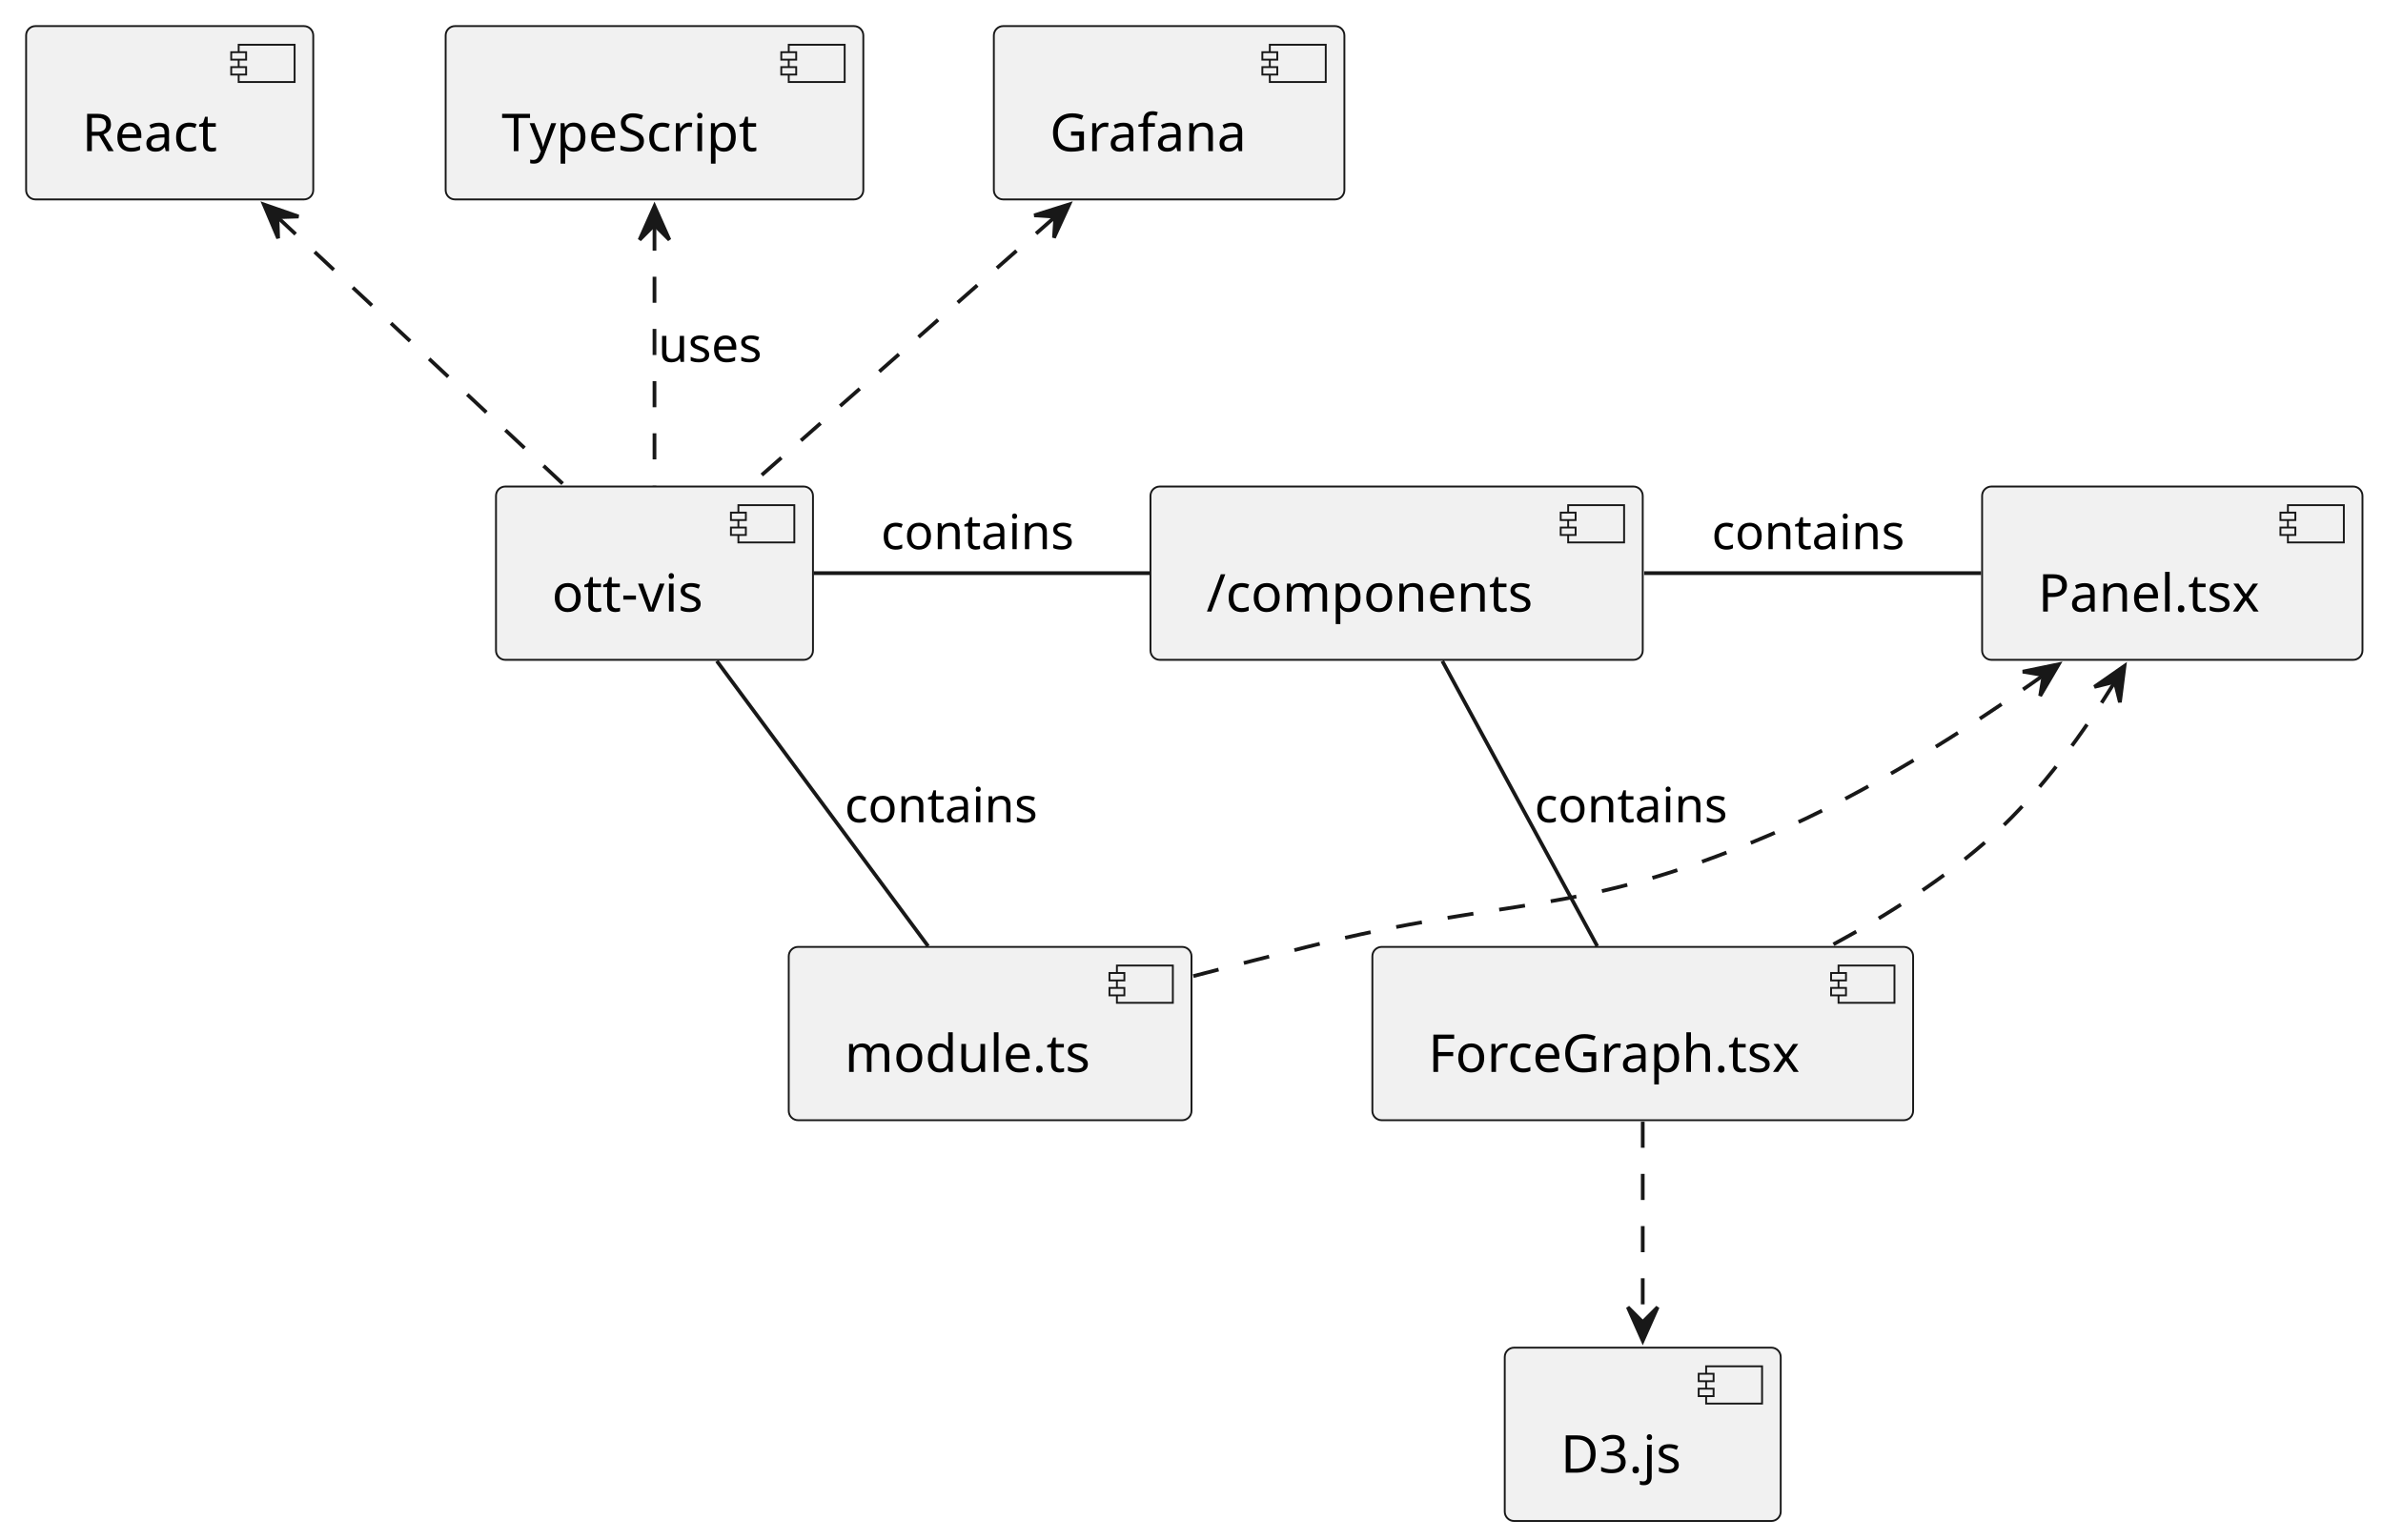
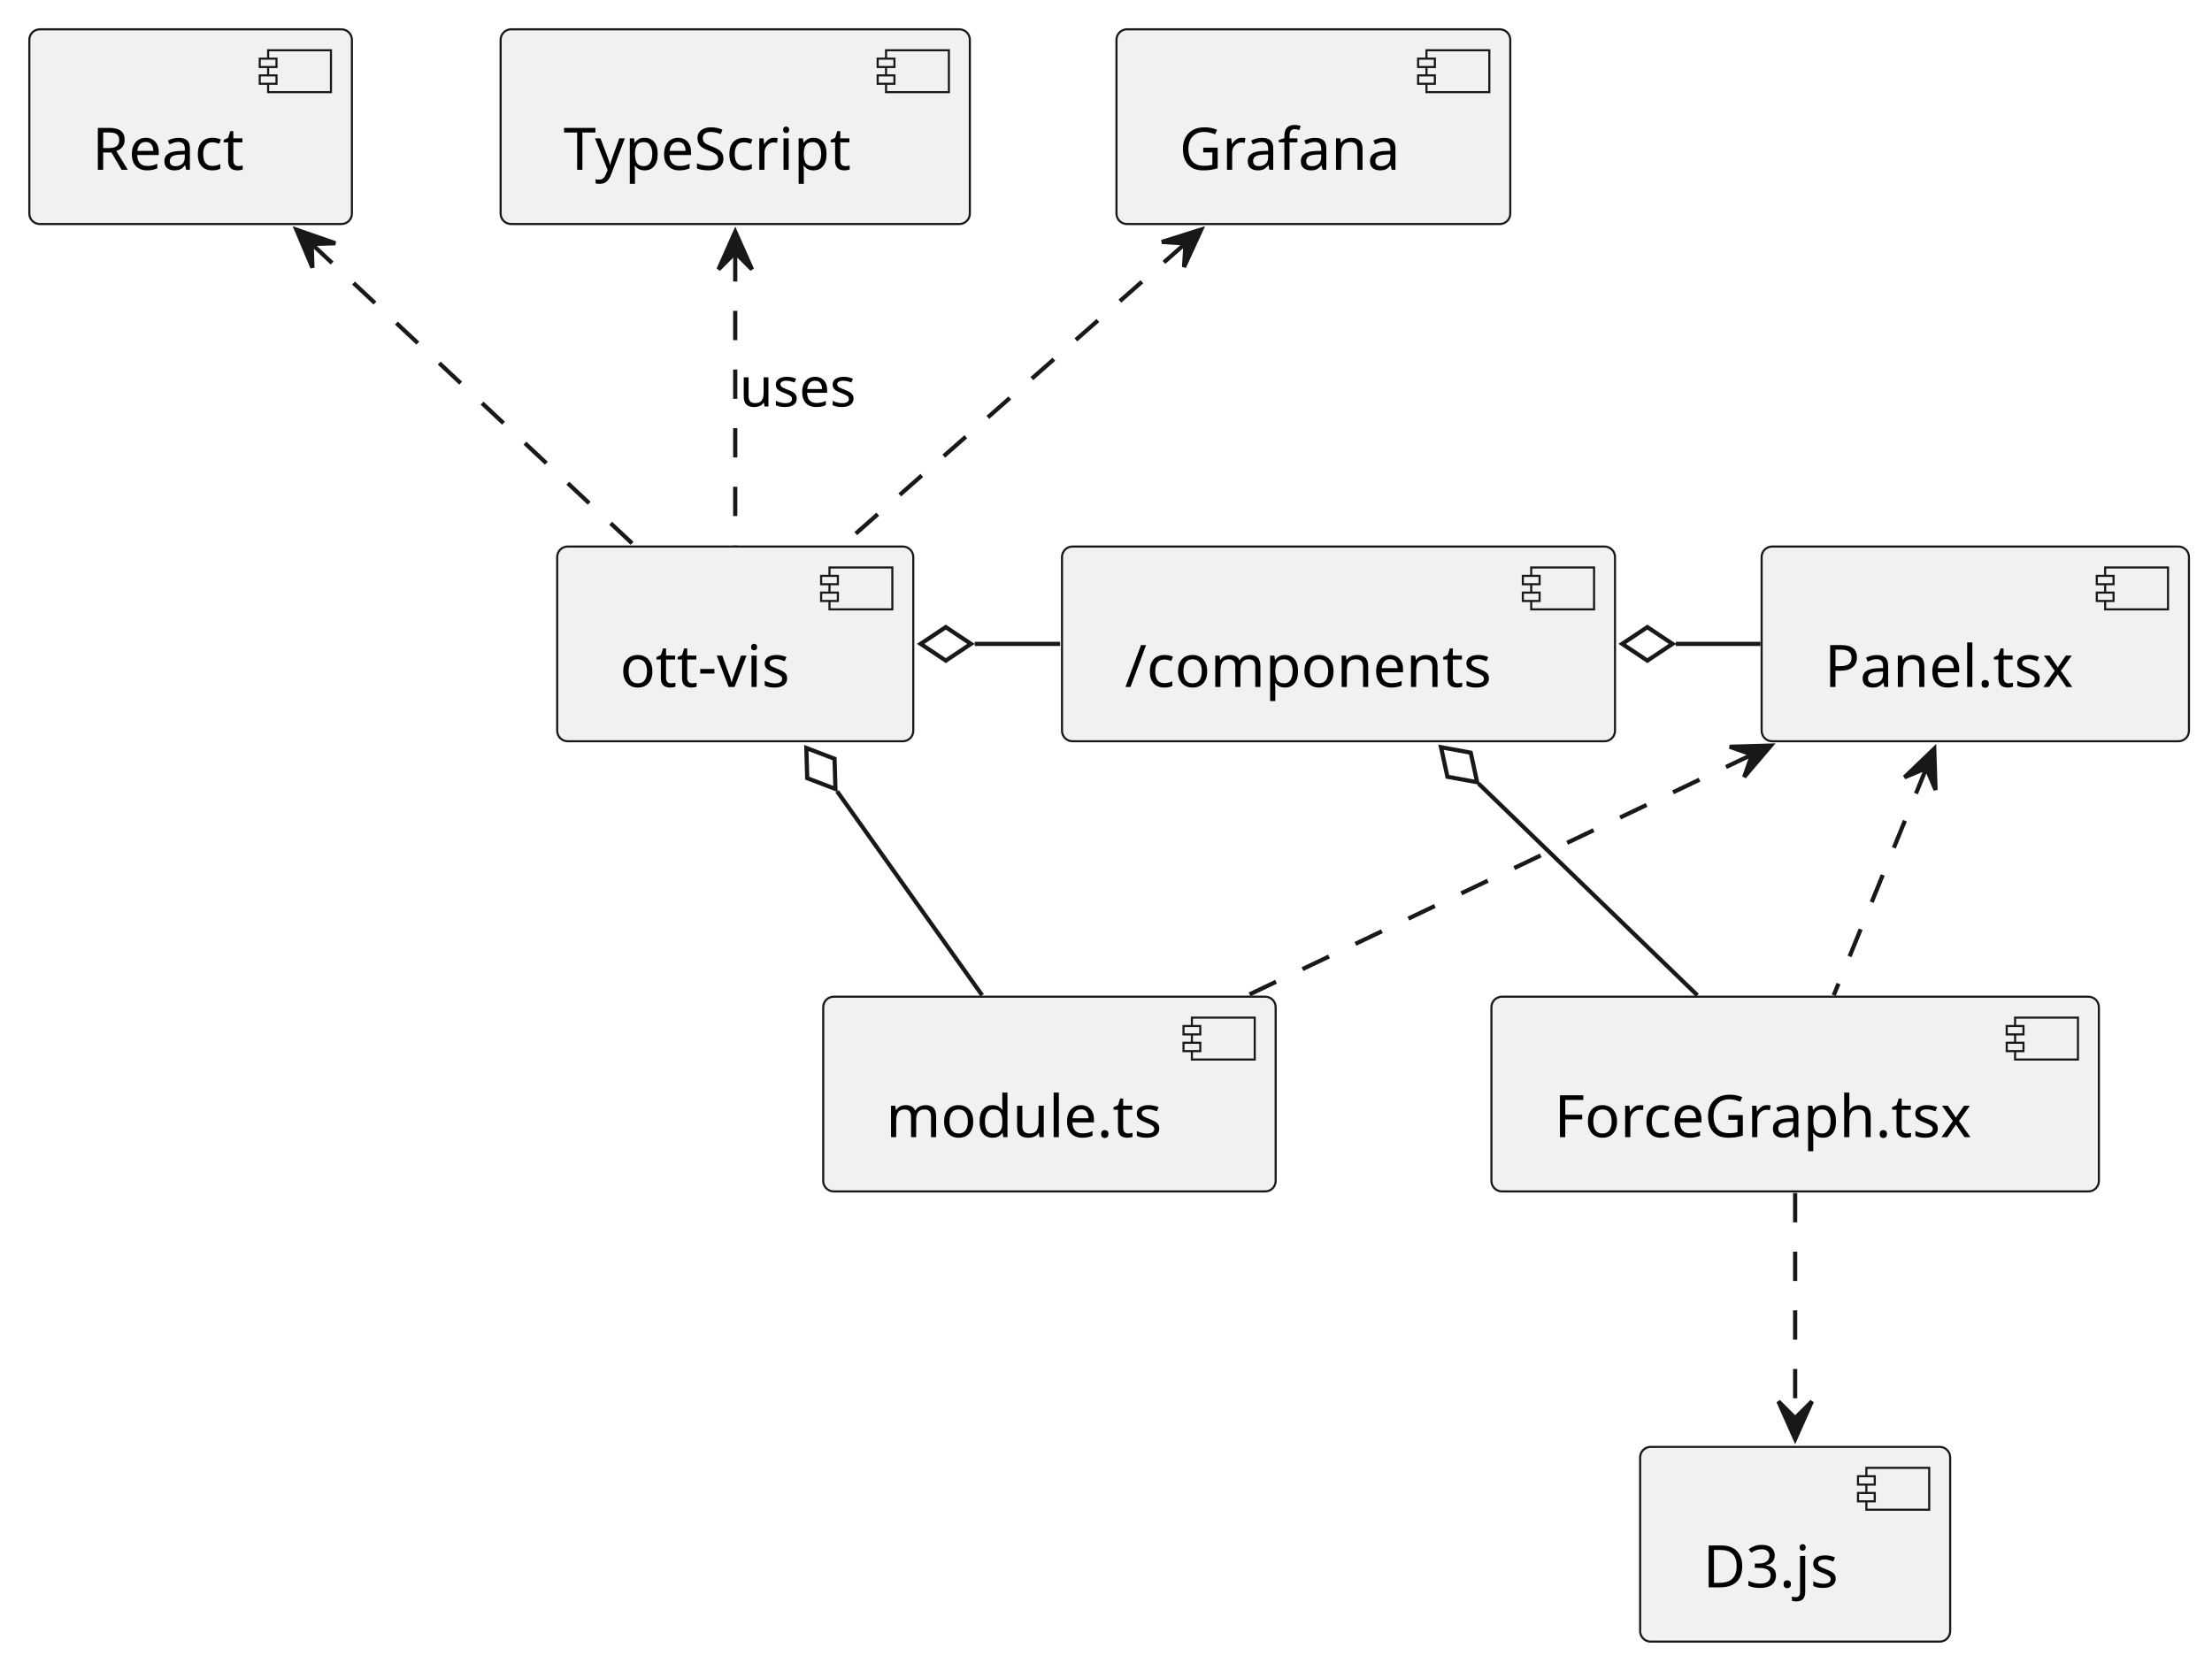
- <svg xmlns="http://www.w3.org/2000/svg" contentStyleType="text/css" height="413px" preserveAspectRatio="none" style="width:639px;height:413px;background:#FFFFFF;" version="1.1" viewBox="0 0 639 413" width="639px" zoomAndPan="magnify">
+ <svg xmlns="http://www.w3.org/2000/svg" contentStyleType="text/css" height="397px" preserveAspectRatio="none" style="width:528px;height:397px;background:#FFFFFF;" version="1.1" viewBox="0 0 528 397" width="528px" zoomAndPan="magnify">
  <defs />
  <g>
    <g id="elem_React">
      <rect fill="#F1F1F1" height="46.488" rx="2.5" ry="2.5" style="stroke:#181818;stroke-width:0.5;" width="77" x="7" y="7" />
      <rect fill="#F1F1F1" height="10" style="stroke:#181818;stroke-width:0.5;" width="15" x="64" y="12" />
      <rect fill="#F1F1F1" height="2" style="stroke:#181818;stroke-width:0.5;" width="4" x="62" y="14" />
      <rect fill="#F1F1F1" height="2" style="stroke:#181818;stroke-width:0.5;" width="4" x="62" y="18" />
      <text fill="#000000" font-family="sans-serif" font-size="14" lengthAdjust="spacing" textLength="37" x="22" y="40.535">React</text>
    </g>
    <g id="elem_ott-vis">
      <rect fill="#F1F1F1" height="46.488" rx="2.5" ry="2.5" style="stroke:#181818;stroke-width:0.5;" width="85" x="133" y="130.49" />
      <rect fill="#F1F1F1" height="10" style="stroke:#181818;stroke-width:0.5;" width="15" x="198" y="135.49" />
      <rect fill="#F1F1F1" height="2" style="stroke:#181818;stroke-width:0.5;" width="4" x="196" y="137.49" />
      <rect fill="#F1F1F1" height="2" style="stroke:#181818;stroke-width:0.5;" width="4" x="196" y="141.49" />
      <text fill="#000000" font-family="sans-serif" font-size="14" lengthAdjust="spacing" textLength="45" x="148" y="164.025">ott-vis</text>
    </g>
    <g id="elem_TypeScript">
      <rect fill="#F1F1F1" height="46.488" rx="2.5" ry="2.5" style="stroke:#181818;stroke-width:0.5;" width="112" x="119.5" y="7" />
      <rect fill="#F1F1F1" height="10" style="stroke:#181818;stroke-width:0.5;" width="15" x="211.5" y="12" />
      <rect fill="#F1F1F1" height="2" style="stroke:#181818;stroke-width:0.5;" width="4" x="209.5" y="14" />
      <rect fill="#F1F1F1" height="2" style="stroke:#181818;stroke-width:0.5;" width="4" x="209.5" y="18" />
      <text fill="#000000" font-family="sans-serif" font-size="14" lengthAdjust="spacing" textLength="72" x="134.5" y="40.535">TypeScript</text>
    </g>
    <g id="elem_Grafana">
      <rect fill="#F1F1F1" height="46.488" rx="2.5" ry="2.5" style="stroke:#181818;stroke-width:0.5;" width="94" x="266.5" y="7" />
      <rect fill="#F1F1F1" height="10" style="stroke:#181818;stroke-width:0.5;" width="15" x="340.5" y="12" />
      <rect fill="#F1F1F1" height="2" style="stroke:#181818;stroke-width:0.5;" width="4" x="338.5" y="14" />
      <rect fill="#F1F1F1" height="2" style="stroke:#181818;stroke-width:0.5;" width="4" x="338.5" y="18" />
      <text fill="#000000" font-family="sans-serif" font-size="14" lengthAdjust="spacing" textLength="54" x="281.5" y="40.535">Grafana</text>
    </g>
    <g id="elem_/components">
-       <rect fill="#F1F1F1" height="46.488" rx="2.5" ry="2.5" style="stroke:#181818;stroke-width:0.5;" width="132" x="308.5" y="130.49" />
-       <rect fill="#F1F1F1" height="10" style="stroke:#181818;stroke-width:0.5;" width="15" x="420.5" y="135.49" />
-       <rect fill="#F1F1F1" height="2" style="stroke:#181818;stroke-width:0.5;" width="4" x="418.5" y="137.49" />
-       <rect fill="#F1F1F1" height="2" style="stroke:#181818;stroke-width:0.5;" width="4" x="418.5" y="141.49" />
-       <text fill="#000000" font-family="sans-serif" font-size="14" lengthAdjust="spacing" textLength="92" x="323.5" y="164.025">/components</text>
+       <rect fill="#F1F1F1" height="46.488" rx="2.5" ry="2.5" style="stroke:#181818;stroke-width:0.5;" width="132" x="253.5" y="130.49" />
+       <rect fill="#F1F1F1" height="10" style="stroke:#181818;stroke-width:0.5;" width="15" x="365.5" y="135.49" />
+       <rect fill="#F1F1F1" height="2" style="stroke:#181818;stroke-width:0.5;" width="4" x="363.5" y="137.49" />
+       <rect fill="#F1F1F1" height="2" style="stroke:#181818;stroke-width:0.5;" width="4" x="363.5" y="141.49" />
+       <text fill="#000000" font-family="sans-serif" font-size="14" lengthAdjust="spacing" textLength="92" x="268.5" y="164.025">/components</text>
    </g>
    <g id="elem_module.ts">
-       <rect fill="#F1F1F1" height="46.488" rx="2.5" ry="2.5" style="stroke:#181818;stroke-width:0.5;" width="108" x="211.5" y="253.97" />
-       <rect fill="#F1F1F1" height="10" style="stroke:#181818;stroke-width:0.5;" width="15" x="299.5" y="258.97" />
-       <rect fill="#F1F1F1" height="2" style="stroke:#181818;stroke-width:0.5;" width="4" x="297.5" y="260.97" />
-       <rect fill="#F1F1F1" height="2" style="stroke:#181818;stroke-width:0.5;" width="4" x="297.5" y="264.97" />
-       <text fill="#000000" font-family="sans-serif" font-size="14" lengthAdjust="spacing" textLength="68" x="226.5" y="287.505">module.ts</text>
+       <rect fill="#F1F1F1" height="46.488" rx="2.5" ry="2.5" style="stroke:#181818;stroke-width:0.5;" width="108" x="196.5" y="237.97" />
+       <rect fill="#F1F1F1" height="10" style="stroke:#181818;stroke-width:0.5;" width="15" x="284.5" y="242.97" />
+       <rect fill="#F1F1F1" height="2" style="stroke:#181818;stroke-width:0.5;" width="4" x="282.5" y="244.97" />
+       <rect fill="#F1F1F1" height="2" style="stroke:#181818;stroke-width:0.5;" width="4" x="282.5" y="248.97" />
+       <text fill="#000000" font-family="sans-serif" font-size="14" lengthAdjust="spacing" textLength="68" x="211.5" y="271.505">module.ts</text>
    </g>
    <g id="elem_Panel.tsx">
-       <rect fill="#F1F1F1" height="46.488" rx="2.5" ry="2.5" style="stroke:#181818;stroke-width:0.5;" width="102" x="531.5" y="130.49" />
-       <rect fill="#F1F1F1" height="10" style="stroke:#181818;stroke-width:0.5;" width="15" x="613.5" y="135.49" />
-       <rect fill="#F1F1F1" height="2" style="stroke:#181818;stroke-width:0.5;" width="4" x="611.5" y="137.49" />
-       <rect fill="#F1F1F1" height="2" style="stroke:#181818;stroke-width:0.5;" width="4" x="611.5" y="141.49" />
-       <text fill="#000000" font-family="sans-serif" font-size="14" lengthAdjust="spacing" textLength="62" x="546.5" y="164.025">Panel.tsx</text>
+       <rect fill="#F1F1F1" height="46.488" rx="2.5" ry="2.5" style="stroke:#181818;stroke-width:0.5;" width="102" x="420.5" y="130.49" />
+       <rect fill="#F1F1F1" height="10" style="stroke:#181818;stroke-width:0.5;" width="15" x="502.5" y="135.49" />
+       <rect fill="#F1F1F1" height="2" style="stroke:#181818;stroke-width:0.5;" width="4" x="500.5" y="137.49" />
+       <rect fill="#F1F1F1" height="2" style="stroke:#181818;stroke-width:0.5;" width="4" x="500.5" y="141.49" />
+       <text fill="#000000" font-family="sans-serif" font-size="14" lengthAdjust="spacing" textLength="62" x="435.5" y="164.025">Panel.tsx</text>
    </g>
    <g id="elem_ForceGraph.tsx">
-       <rect fill="#F1F1F1" height="46.488" rx="2.5" ry="2.5" style="stroke:#181818;stroke-width:0.5;" width="145" x="368" y="253.97" />
-       <rect fill="#F1F1F1" height="10" style="stroke:#181818;stroke-width:0.5;" width="15" x="493" y="258.97" />
-       <rect fill="#F1F1F1" height="2" style="stroke:#181818;stroke-width:0.5;" width="4" x="491" y="260.97" />
-       <rect fill="#F1F1F1" height="2" style="stroke:#181818;stroke-width:0.5;" width="4" x="491" y="264.97" />
-       <text fill="#000000" font-family="sans-serif" font-size="14" lengthAdjust="spacing" textLength="105" x="383" y="287.505">ForceGraph.tsx</text>
+       <rect fill="#F1F1F1" height="46.488" rx="2.5" ry="2.5" style="stroke:#181818;stroke-width:0.5;" width="145" x="356" y="237.97" />
+       <rect fill="#F1F1F1" height="10" style="stroke:#181818;stroke-width:0.5;" width="15" x="481" y="242.97" />
+       <rect fill="#F1F1F1" height="2" style="stroke:#181818;stroke-width:0.5;" width="4" x="479" y="244.97" />
+       <rect fill="#F1F1F1" height="2" style="stroke:#181818;stroke-width:0.5;" width="4" x="479" y="248.97" />
+       <text fill="#000000" font-family="sans-serif" font-size="14" lengthAdjust="spacing" textLength="105" x="371" y="271.505">ForceGraph.tsx</text>
    </g>
    <g id="elem_D3.js">
-       <rect fill="#F1F1F1" height="46.488" rx="2.5" ry="2.5" style="stroke:#181818;stroke-width:0.5;" width="74" x="403.5" y="361.46" />
-       <rect fill="#F1F1F1" height="10" style="stroke:#181818;stroke-width:0.5;" width="15" x="457.5" y="366.46" />
-       <rect fill="#F1F1F1" height="2" style="stroke:#181818;stroke-width:0.5;" width="4" x="455.5" y="368.46" />
-       <rect fill="#F1F1F1" height="2" style="stroke:#181818;stroke-width:0.5;" width="4" x="455.5" y="372.46" />
-       <text fill="#000000" font-family="sans-serif" font-size="14" lengthAdjust="spacing" textLength="34" x="418.5" y="394.995">D3.js</text>
+       <rect fill="#F1F1F1" height="46.488" rx="2.5" ry="2.5" style="stroke:#181818;stroke-width:0.5;" width="74" x="391.5" y="345.46" />
+       <rect fill="#F1F1F1" height="10" style="stroke:#181818;stroke-width:0.5;" width="15" x="445.5" y="350.46" />
+       <rect fill="#F1F1F1" height="2" style="stroke:#181818;stroke-width:0.5;" width="4" x="443.5" y="352.46" />
+       <rect fill="#F1F1F1" height="2" style="stroke:#181818;stroke-width:0.5;" width="4" x="443.5" y="356.46" />
+       <text fill="#000000" font-family="sans-serif" font-size="14" lengthAdjust="spacing" textLength="34" x="406.5" y="378.995">D3.js</text>
    </g>
    <g id="link_React_ott-vis">
      <path d="M74.16,58.02 C97.35,79.69 129.63,109.86 151.48,130.28 " fill="none" id="React-backto-ott-vis" style="stroke:#181818;stroke-width:1.0;stroke-dasharray:7.0,7.0;" />
      <polygon fill="#181818" points="70.75,54.84,74.581,63.913,74.398,58.259,80.052,58.076,70.75,54.84" style="stroke:#181818;stroke-width:1.0;" />
    </g>
    <g id="link_TypeScript_ott-vis">
      <path d="M175.5,60.22 C175.5,81.69 175.5,110.55 175.5,130.28 " fill="none" id="TypeScript-backto-ott-vis" style="stroke:#181818;stroke-width:1.0;stroke-dasharray:7.0,7.0;" />
      <polygon fill="#181818" points="175.5,55.32,171.5,64.32,175.5,60.32,179.5,64.32,175.5,55.32" style="stroke:#181818;stroke-width:1.0;" />
      <text fill="#000000" font-family="sans-serif" font-size="13" lengthAdjust="spacing" textLength="29" x="176.5" y="97.058">uses</text>
    </g>
    <g id="link_Grafana_ott-vis">
      <path d="M283.08,58.02 C258.46,79.69 224.19,109.86 201,130.28 " fill="none" id="Grafana-backto-ott-vis" style="stroke:#181818;stroke-width:1.0;stroke-dasharray:7.0,7.0;" />
      <polygon fill="#181818" points="286.73,54.81,277.334,57.762,282.98,58.117,282.625,63.762,286.73,54.81" style="stroke:#181818;stroke-width:1.0;" />
    </g>
    <g id="link_ott-vis_/components">
-       <path d="M218.19,153.73 C244.46,153.73 278.67,153.73 308.38,153.73 " fill="none" id="ott-vis-/components" style="stroke:#181818;stroke-width:1.0;" />
-       <text fill="#000000" font-family="sans-serif" font-size="13" lengthAdjust="spacing" textLength="54" x="236.25" y="147.298">contains</text>
+       <path d="M232.66,153.73 C239.46,153.73 246.26,153.73 253.05,153.73 " fill="none" id="ott-vis-backto-/components" style="stroke:#181818;stroke-width:1.0;" />
+       <polygon fill="none" points="219.76,153.73,225.76,157.73,231.76,153.73,225.76,149.73,219.76,153.73" style="stroke:#181818;stroke-width:1.0;" />
    </g>
    <g id="link_ott-vis_module.ts">
-       <path d="M192.22,177.3 C208.38,199.12 232.74,231.99 248.87,253.77 " fill="none" id="ott-vis-module.ts" style="stroke:#181818;stroke-width:1.0;" />
-       <text fill="#000000" font-family="sans-serif" font-size="13" lengthAdjust="spacing" textLength="54" x="226.5" y="220.538">contains</text>
+       <path d="M199.82,188.94 C211.17,204.9 224.36,223.45 234.44,237.63 " fill="none" id="ott-vis-backto-module.ts" style="stroke:#181818;stroke-width:1.0;" />
+       <polygon fill="none" points="192.47,178.59,192.683,185.798,199.419,188.374,199.206,181.166,192.47,178.59" style="stroke:#181818;stroke-width:1.0;" />
    </g>
    <g id="link_/components_Panel.tsx">
-       <path d="M440.88,153.73 C470.13,153.73 503.97,153.73 531.23,153.73 " fill="none" id="/components-Panel.tsx" style="stroke:#181818;stroke-width:1.0;" />
-       <text fill="#000000" font-family="sans-serif" font-size="13" lengthAdjust="spacing" textLength="54" x="459" y="147.298">contains</text>
+       <path d="M400,153.73 C406.74,153.73 413.48,153.73 420.22,153.73 " fill="none" id="/components-backto-Panel.tsx" style="stroke:#181818;stroke-width:1.0;" />
+       <polygon fill="none" points="387.22,153.73,393.22,157.73,399.22,153.73,393.22,149.73,387.22,153.73" style="stroke:#181818;stroke-width:1.0;" />
    </g>
    <g id="link_/components_ForceGraph.tsx">
-       <path d="M386.76,177.3 C398.61,199.12 416.47,231.99 428.31,253.77 " fill="none" id="/components-ForceGraph.tsx" style="stroke:#181818;stroke-width:1.0;" />
-       <text fill="#000000" font-family="sans-serif" font-size="13" lengthAdjust="spacing" textLength="54" x="411.5" y="220.538">contains</text>
+       <path d="M352.92,187.08 C369.83,203.44 389.93,222.89 405.16,237.63 " fill="none" id="/components-backto-ForceGraph.tsx" style="stroke:#181818;stroke-width:1.0;" />
+       <polygon fill="none" points="343.97,178.41,345.499,185.457,352.593,186.756,351.063,179.709,343.97,178.41" style="stroke:#181818;stroke-width:1.0;" />
    </g>
    <g id="link_Panel.tsx_ForceGraph.tsx">
-       <path d="M567.28,182.59 C558.88,196.22 547.52,212.18 534.5,223.97 C521.77,235.5 506.05,245.49 491.13,253.56 " fill="none" id="Panel.tsx-backto-ForceGraph.tsx" style="stroke:#181818;stroke-width:1.0;stroke-dasharray:7.0,7.0;" />
-       <polygon fill="#181818" points="569.69,178.6,561.607,184.228,567.101,182.877,568.451,188.371,569.69,178.6" style="stroke:#181818;stroke-width:1.0;" />
+       <path d="M459.98,182.98 C453.01,200.1 444.22,221.64 437.71,237.63 " fill="none" id="Panel.tsx-backto-ForceGraph.tsx" style="stroke:#181818;stroke-width:1.0;stroke-dasharray:7.0,7.0;" />
+       <polygon fill="#181818" points="461.7,178.76,454.6,185.586,459.813,183.391,462.009,188.604,461.7,178.76" style="stroke:#181818;stroke-width:1.0;" />
    </g>
    <g id="link_Panel.tsx_module.ts">
-       <path d="M548.23,180.9 C527.78,195.42 500.75,212.76 474.5,223.97 C422.36,246.25 405.48,240.13 350.5,253.97 C340.59,256.47 330.04,259.18 319.88,261.83 " fill="none" id="Panel.tsx-backto-module.ts" style="stroke:#181818;stroke-width:1.0;stroke-dasharray:7.0,7.0;" />
-       <polygon fill="#181818" points="552.05,178.16,542.403,180.146,547.984,181.07,547.06,186.651,552.05,178.16" style="stroke:#181818;stroke-width:1.0;" />
+       <path d="M418.3,180.12 C381.59,197.65 333.21,220.74 297.83,237.63 " fill="none" id="Panel.tsx-backto-module.ts" style="stroke:#181818;stroke-width:1.0;stroke-dasharray:7.0,7.0;" />
+       <polygon fill="#181818" points="422.72,178.01,412.875,178.293,418.211,180.171,416.333,185.507,422.72,178.01" style="stroke:#181818;stroke-width:1.0;" />
    </g>
    <g id="link_ForceGraph.tsx_D3.js">
-       <path d="M440.5,300.85 C440.5,316.7 440.5,338.01 440.5,355.05 " fill="none" id="ForceGraph.tsx-to-D3.js" style="stroke:#181818;stroke-width:1.0;stroke-dasharray:7.0,7.0;" />
-       <polygon fill="#181818" points="440.5,359.6,444.5,350.6,440.5,354.6,436.5,350.6,440.5,359.6" style="stroke:#181818;stroke-width:1.0;" />
+       <path d="M428.5,284.85 C428.5,300.7 428.5,322.01 428.5,339.05 " fill="none" id="ForceGraph.tsx-to-D3.js" style="stroke:#181818;stroke-width:1.0;stroke-dasharray:7.0,7.0;" />
+       <polygon fill="#181818" points="428.5,343.6,432.5,334.6,428.5,338.6,424.5,334.6,428.5,343.6" style="stroke:#181818;stroke-width:1.0;" />
    </g>
  </g>
</svg>
